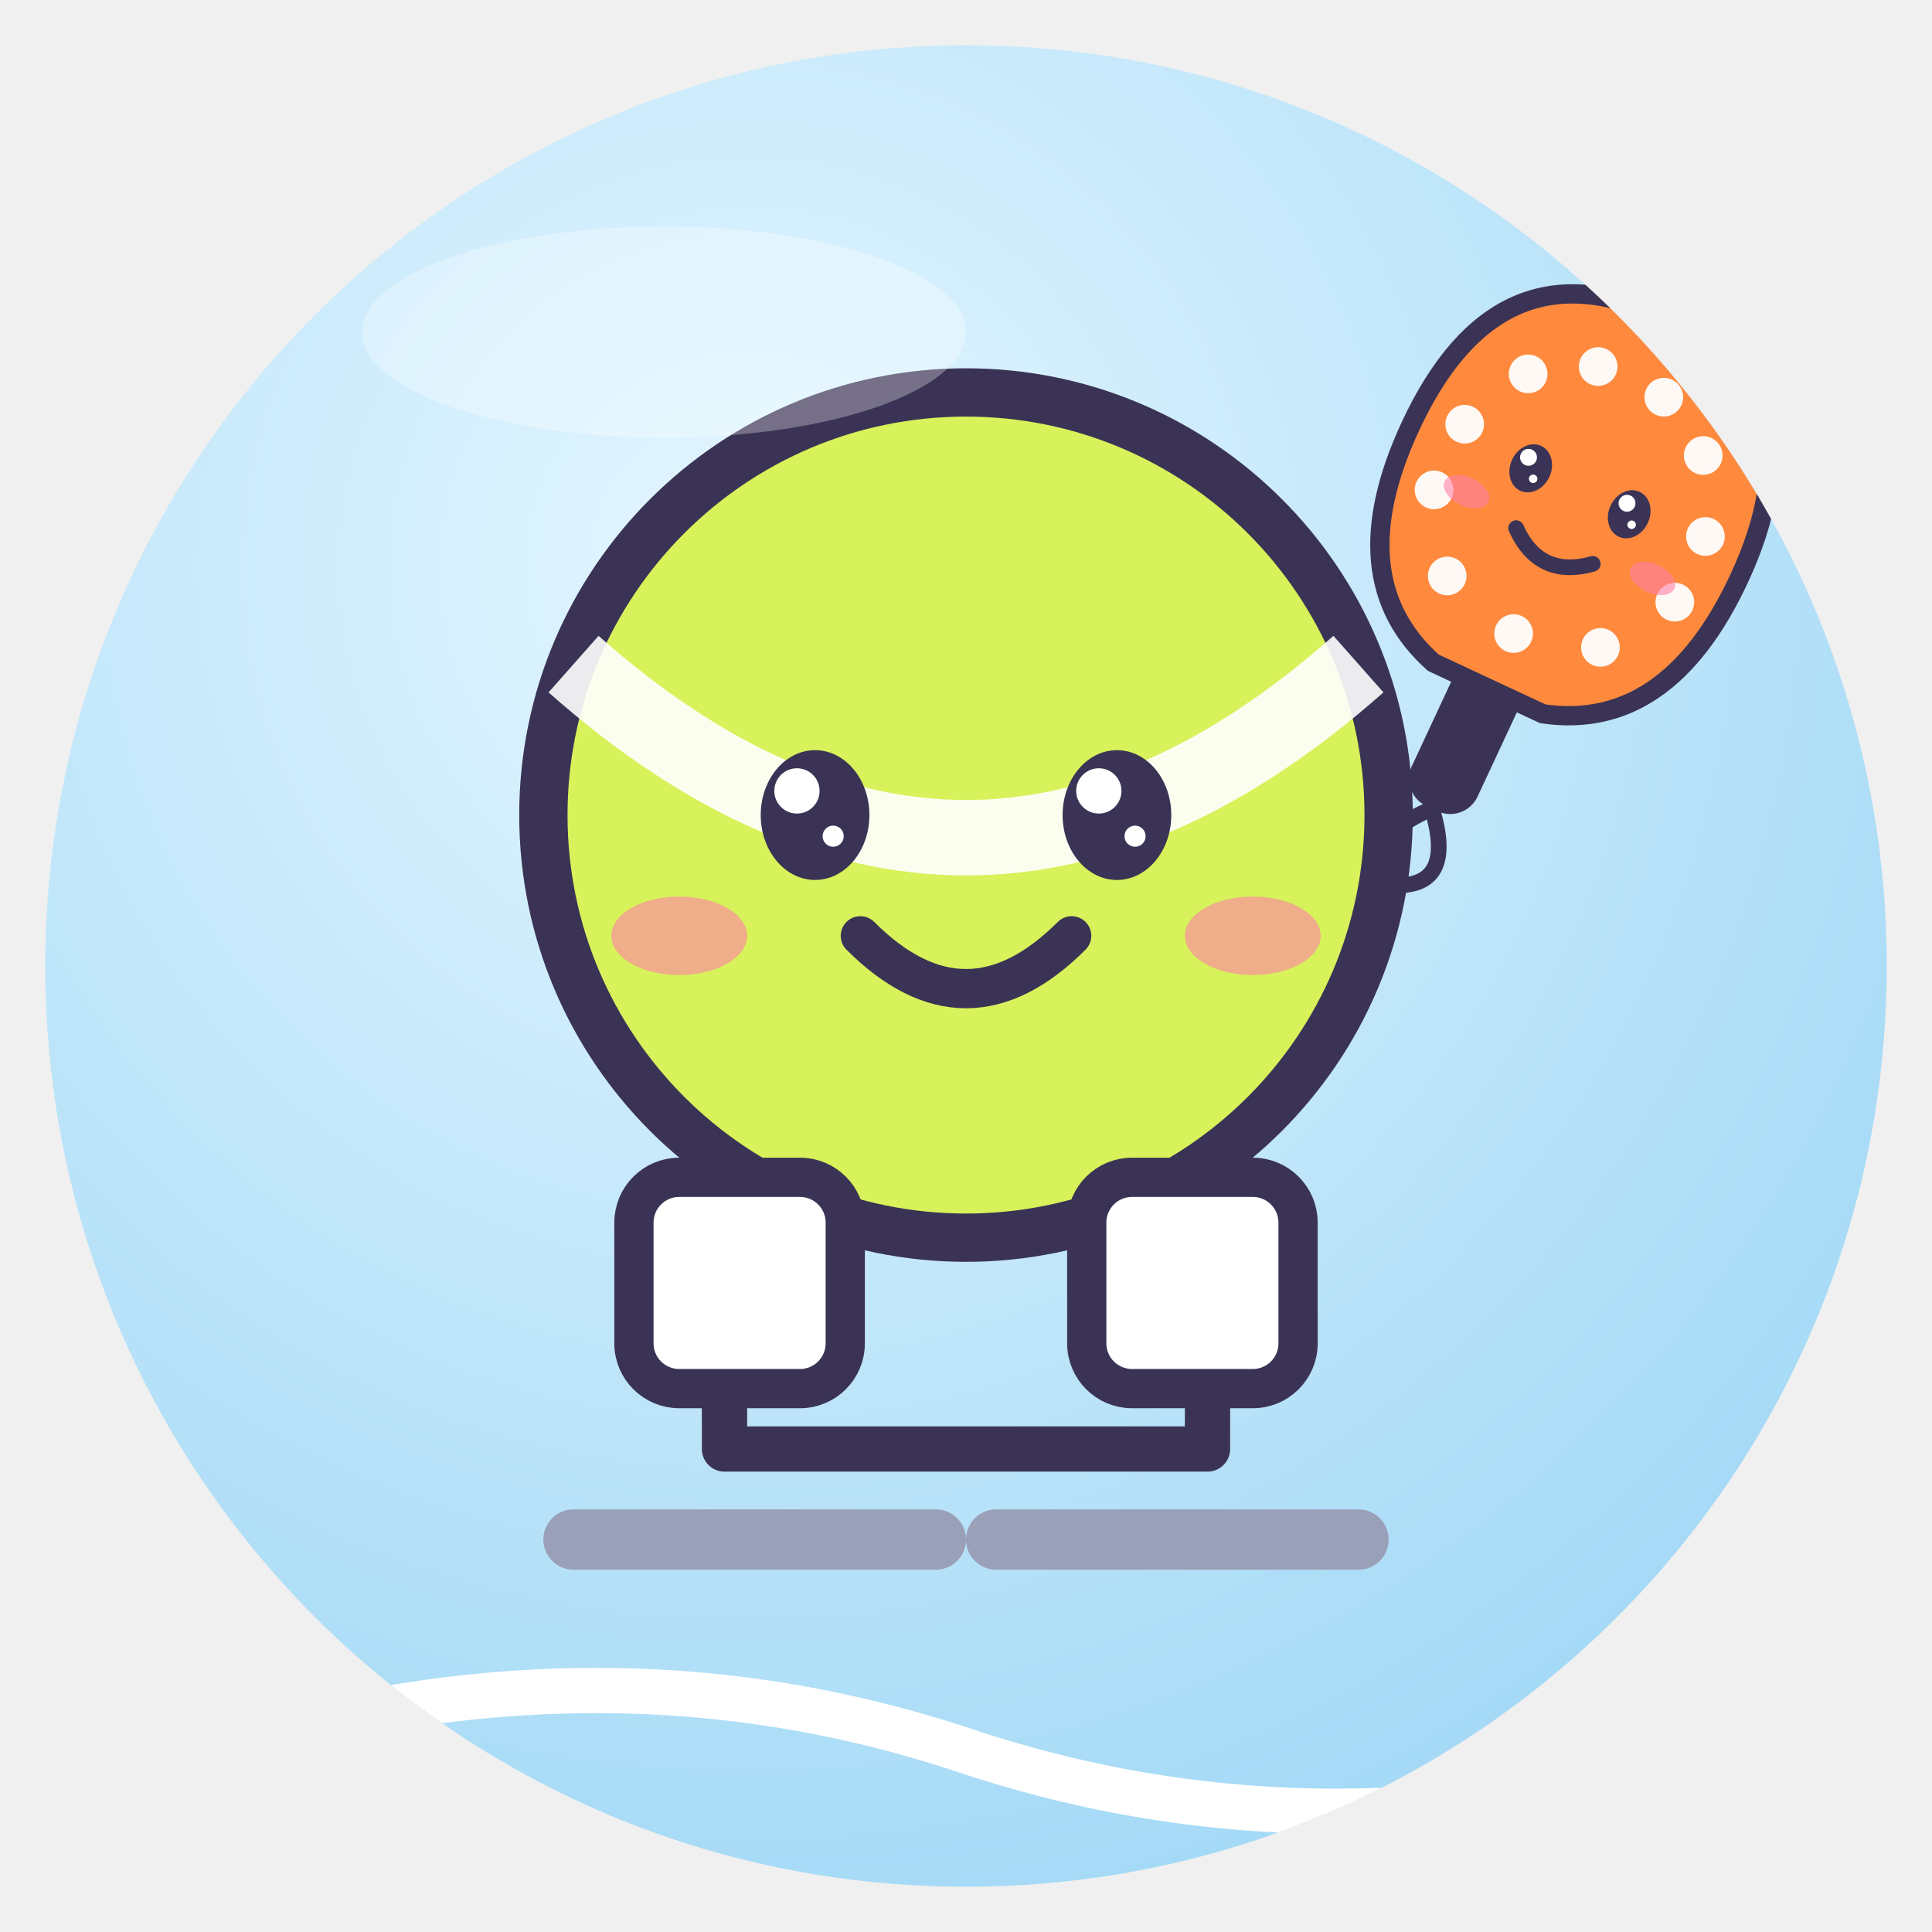
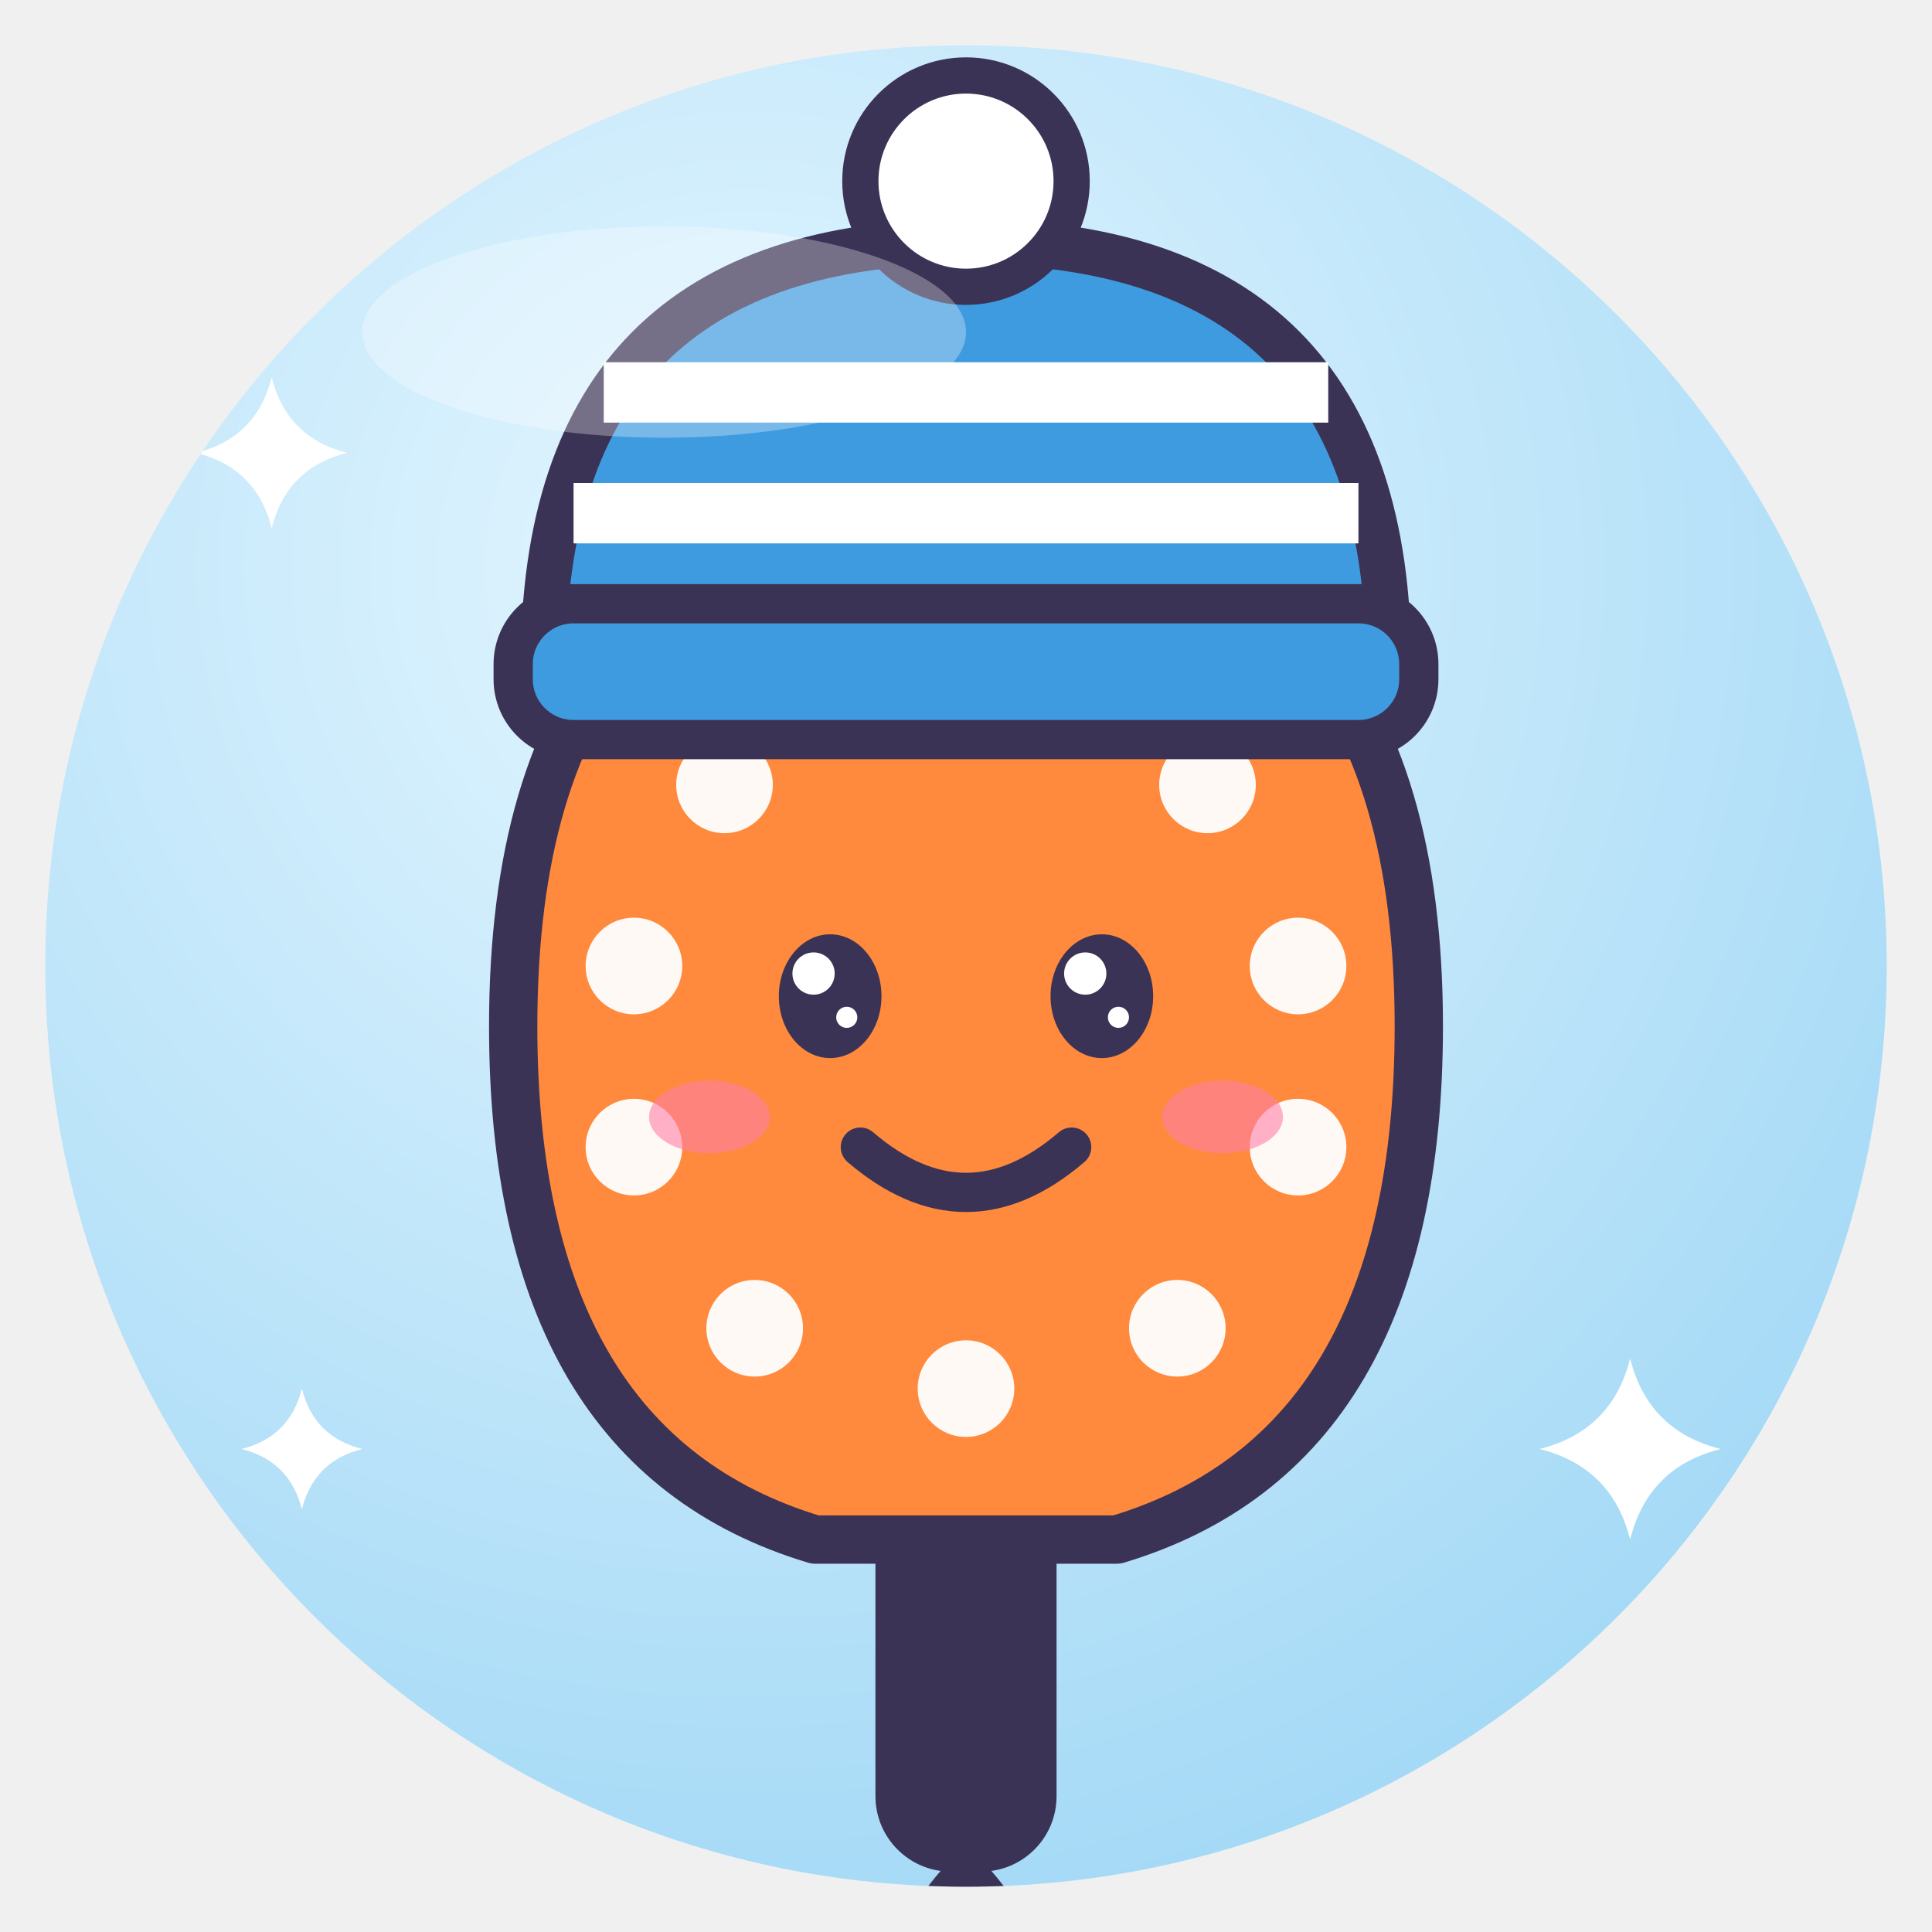
<svg xmlns="http://www.w3.org/2000/svg" viewBox="0 0 128 128" width="128" height="128">
  <defs>
    <radialGradient id="g" cx="38%" cy="28%" r="85%">
      <stop offset="0" stop-color="#E4F6FF" />
      <stop offset="1" stop-color="#9DD6F5" />
    </radialGradient>
    <clipPath id="c">
      <circle cx="64" cy="64" r="61" />
    </clipPath>
  </defs>
  <circle cx="64" cy="64" r="61" fill="url(#g)" />
  <g clip-path="url(#c)">
-     <circle cx="64" cy="54" r="28" fill="#D7F25A" stroke="#3B3355" stroke-width="3.2" stroke-linejoin="round" stroke-linecap="round" />
-     <path d="M38 44 Q64 67 90 44" fill="none" stroke="#fff" stroke-width="5" opacity=".9" />
-     <ellipse cx="54" cy="54" rx="3.6" ry="4.3" fill="#3B3355" />
-     <circle cx="52.8" cy="52.4" r="1.5" fill="#fff" />
-     <circle cx="55.2" cy="55.4" r="0.7" fill="#fff" />
-     <ellipse cx="74" cy="54" rx="3.6" ry="4.3" fill="#3B3355" />
-     <circle cx="72.8" cy="52.4" r="1.5" fill="#fff" />
-     <circle cx="75.2" cy="55.4" r="0.7" fill="#fff" />
-     <path d="M57 62 Q64 69 71 62" fill="none" stroke="#3B3355" stroke-width="2.6" stroke-linecap="round" />
-     <ellipse cx="45" cy="62" rx="4.5" ry="2.6" fill="#FF7FA8" opacity=".6" />
-     <ellipse cx="83" cy="62" rx="4.5" ry="2.6" fill="#FF7FA8" opacity=".6" />
-     <path d="M48 82 V96 H66 M80 82 V96 H62" fill="none" stroke="#3B3355" stroke-linejoin="round" stroke-linecap="round" stroke-width="3" />
-     <rect x="42" y="78" width="14" height="14" rx="3" fill="#fff" stroke="#3B3355" stroke-linejoin="round" stroke-linecap="round" stroke-width="2.6" />
-     <rect x="72" y="78" width="14" height="14" rx="3" fill="#fff" stroke="#3B3355" stroke-linejoin="round" stroke-linecap="round" stroke-width="2.6" />
-     <path d="M38 102 H62 M66 102 H90" stroke="#9AA0B8" stroke-width="4" stroke-linecap="round" />
-     <path d="M14 116 Q40 108 64 116 T114 116" fill="none" stroke="#fff" stroke-width="3" />
-     <g transform="translate(104 34) rotate(25) scale(0.4)">
+     <g transform="translate(64 70) rotate(0) scale(1.0)">
      <rect x="-6" y="28" width="12" height="26" rx="5" fill="#3B3355" />
      <path d="M0 54 Q-9 64 0 68 Q9 64 0 54" fill="none" stroke="#3B3355" stroke-width="2.6" />
      <path d="M-30 -2 Q-30 -36 0 -36 Q30 -36 30 -2 Q30 26 10 32 H-10 Q-30 26 -30 -2Z" fill="#FF8A3D" stroke="#3B3355" stroke-width="3.2" stroke-linejoin="round" stroke-linecap="round" />
      <circle cx="-16" cy="-18" r="3.2" fill="#fff" fill-opacity=".95" />
      <circle cx="-6" cy="-24" r="3.2" fill="#fff" fill-opacity=".95" />
      <circle cx="6" cy="-24" r="3.2" fill="#fff" fill-opacity=".95" />
      <circle cx="16" cy="-18" r="3.2" fill="#fff" fill-opacity=".95" />
      <circle cx="-22" cy="-6" r="3.2" fill="#fff" fill-opacity=".95" />
      <circle cx="22" cy="-6" r="3.2" fill="#fff" fill-opacity=".95" />
      <circle cx="-22" cy="6" r="3.2" fill="#fff" fill-opacity=".95" />
      <circle cx="22" cy="6" r="3.2" fill="#fff" fill-opacity=".95" />
      <circle cx="-14" cy="18" r="3.2" fill="#fff" fill-opacity=".95" />
      <circle cx="14" cy="18" r="3.2" fill="#fff" fill-opacity=".95" />
      <circle cx="0" cy="22" r="3.2" fill="#fff" fill-opacity=".95" />
      <ellipse cx="-9" cy="-4" rx="3.4" ry="4.1" fill="#3B3355" />
      <circle cx="-10.1" cy="-5.5" r="1.4" fill="#fff" />
      <circle cx="-7.9" cy="-2.6" r="0.7" fill="#fff" />
      <ellipse cx="9" cy="-4" rx="3.4" ry="4.1" fill="#3B3355" />
      <circle cx="7.9" cy="-5.5" r="1.4" fill="#fff" />
      <circle cx="10.1" cy="-2.6" r="0.7" fill="#fff" />
      <path d="M-7 6 Q0 12 7 6" fill="none" stroke="#3B3355" stroke-width="2.6" stroke-linecap="round" />
      <ellipse cx="-17" cy="4" rx="4" ry="2.4" fill="#FF7FA8" opacity=".6" />
      <ellipse cx="17" cy="4" rx="4" ry="2.4" fill="#FF7FA8" opacity=".6" />
    </g>
+     <path d="M36 44 Q36 16 64 16 Q92 16 92 44Z" fill="#3E9BE0" stroke="#3B3355" stroke-linejoin="round" stroke-linecap="round" stroke-width="3" />
+     <path d="M38 34 H90 M40 26 H88" stroke="#fff" stroke-width="4" />
+     <rect x="34" y="40" width="60" height="9" rx="4" fill="#3E9BE0" stroke="#3B3355" stroke-linejoin="round" stroke-linecap="round" stroke-width="2.6" />
+     <circle cx="64" cy="12" r="7" fill="#fff" stroke="#3B3355" stroke-linejoin="round" stroke-linecap="round" stroke-width="2.4" />
+     <path d="M18 25 Q19.0 29.0 23 30 Q19.0 31.0 18 35 Q17.0 31.0 13 30 Q17.0 29.0 18 25Z" fill="#fff" />
+     <path d="M108 90 Q109.2 94.8 114 96 Q109.2 97.2 108 102 Q106.8 97.2 102 96 Q106.8 94.8 108 90Z" fill="#fff" />
+     <path d="M20 92 Q20.8 95.2 24 96 Q20.8 96.8 20 100 Q19.2 96.8 16 96 Q19.2 95.2 20 92Z" fill="#fff" />
  </g>
  <ellipse cx="44" cy="22" rx="20" ry="7" fill="#fff" opacity=".3" />
</svg>
